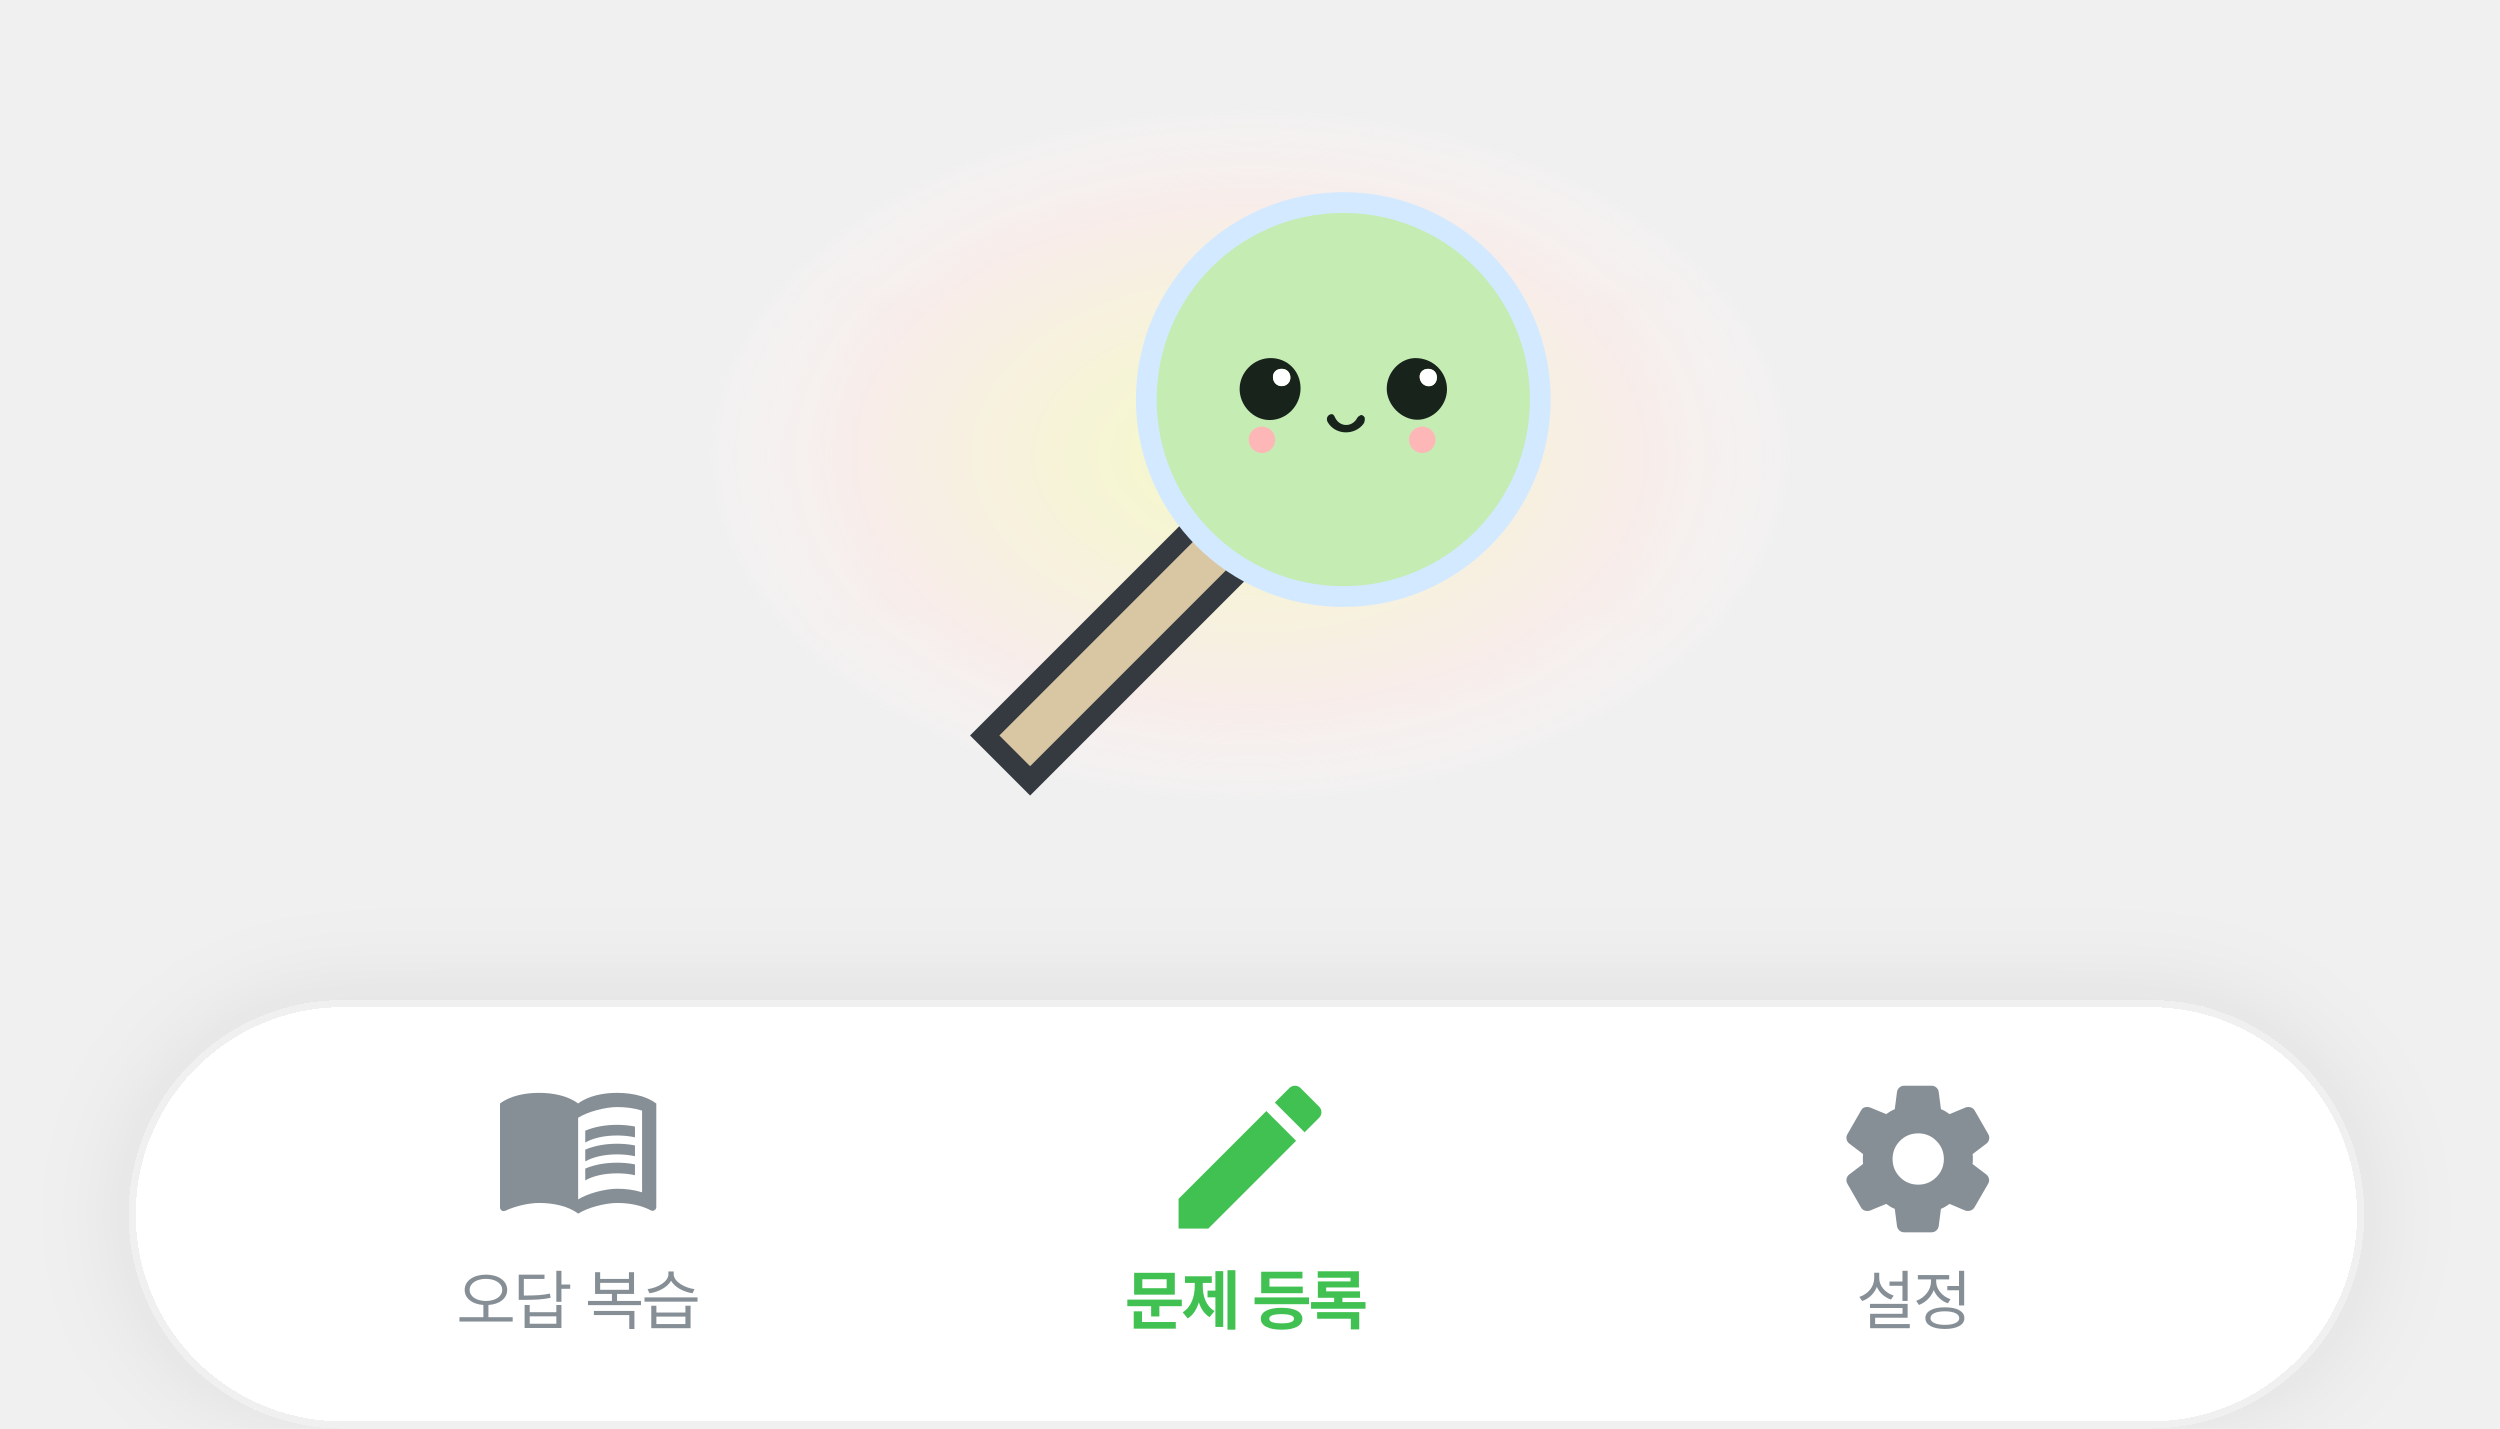
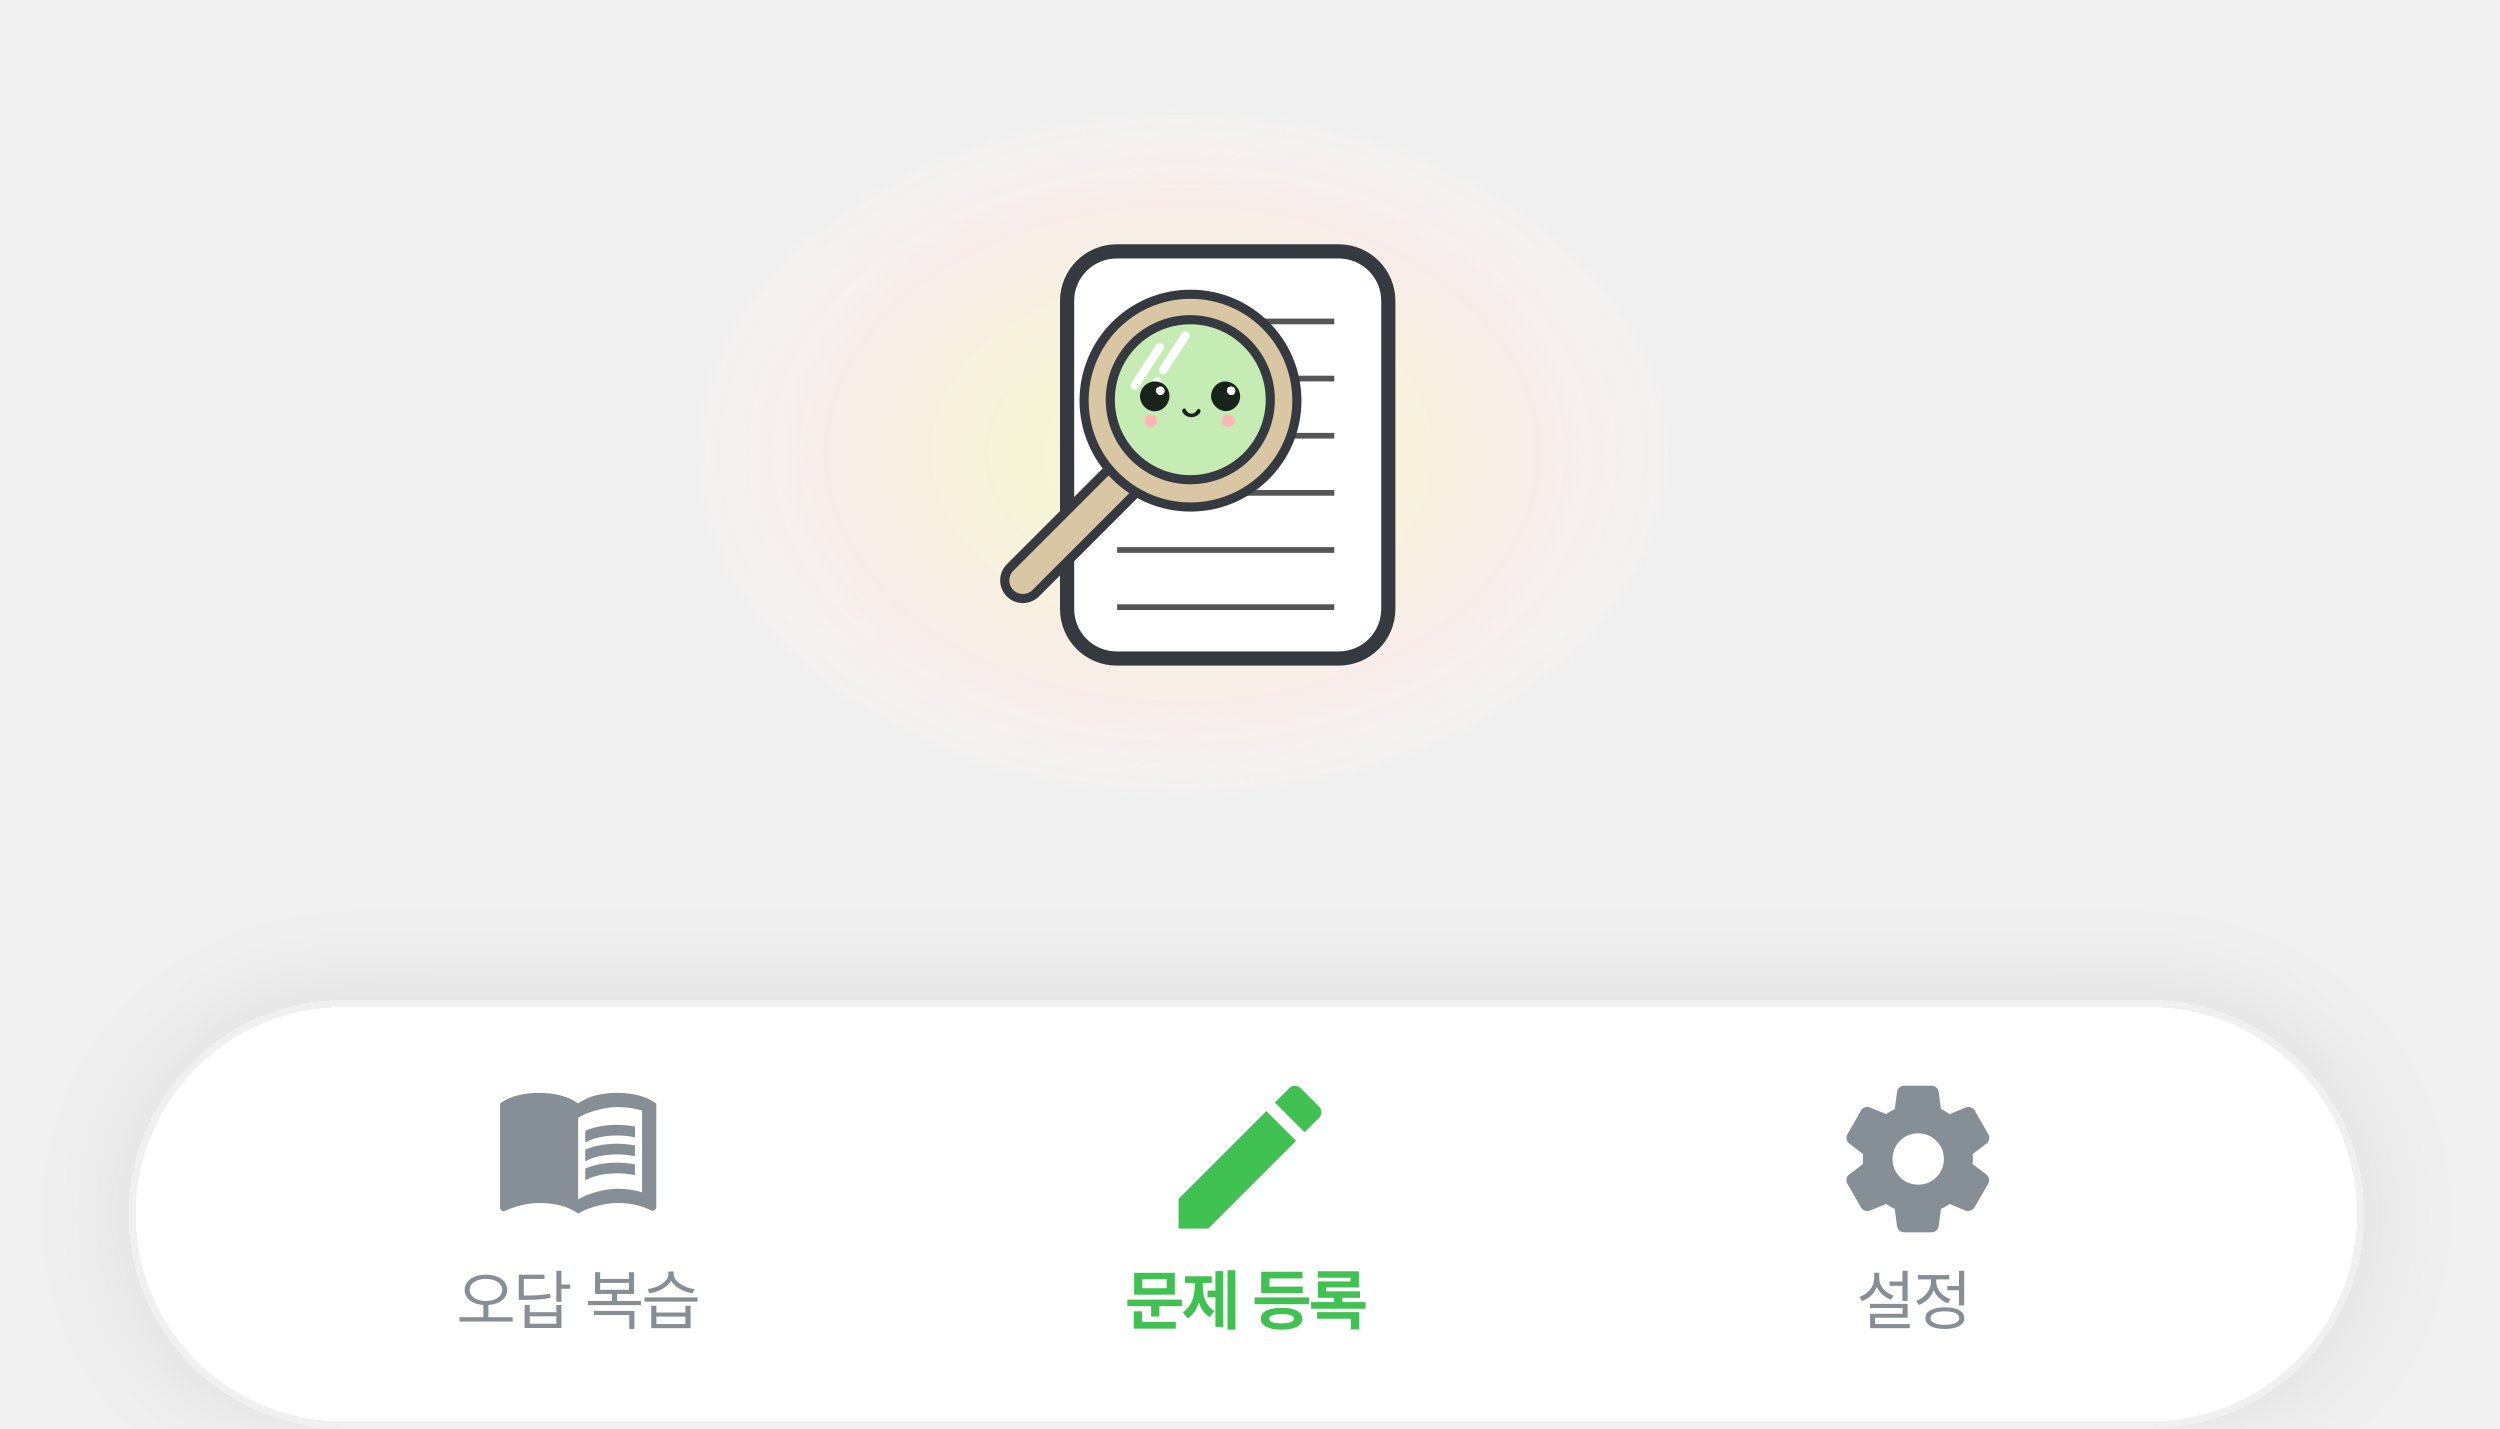
<svg xmlns="http://www.w3.org/2000/svg" width="350" height="200" viewBox="0 0 350 200" fill="none">
-   <g clip-path="url(#clip0_86_5076)">
-     <g opacity="0.5" filter="url(#filter0_f_86_5076)">
-       <path fill-rule="evenodd" clip-rule="evenodd" d="M198.306 48.989C198.307 48.989 198.292 49.002 198.259 49.029C198.289 49.001 198.306 48.988 198.306 48.989ZM151.741 49.029C151.709 49.002 151.693 48.989 151.694 48.989C151.694 48.988 151.711 49.001 151.741 49.029ZM151.694 78.466C151.693 78.466 151.709 78.452 151.741 78.426C151.711 78.453 151.694 78.466 151.694 78.466ZM198.259 78.426C198.291 78.452 198.307 78.466 198.306 78.466C198.306 78.466 198.289 78.453 198.259 78.426ZM175 111.455C216.421 111.455 250 90.086 250 63.727C250 37.368 216.421 16 175 16C133.579 16 100 37.368 100 63.727C100 90.086 133.579 111.455 175 111.455Z" fill="url(#paint0_radial_86_5076)" />
+   <g clip-path="url(#clip0_151_4647)">
+     <g opacity="0.5" filter="url(#filter0_f_151_4647)">
+       <path fill-rule="evenodd" clip-rule="evenodd" d="M186.475 48.831C186.476 48.832 186.462 48.845 186.433 48.871C186.461 48.844 186.475 48.831 186.475 48.831ZM144.567 48.871C144.538 48.845 144.524 48.832 144.525 48.831C144.525 48.831 144.539 48.844 144.567 48.871ZM144.525 78.169C144.524 78.168 144.538 78.155 144.567 78.129C144.539 78.156 144.525 78.169 144.525 78.169ZM186.433 78.129C186.462 78.155 186.476 78.168 186.475 78.169C186.475 78.169 186.461 78.156 186.433 78.129ZM165.5 111C202.779 111 233 89.734 233 63.5C233 37.267 202.779 16 165.5 16C128.221 16 98 37.267 98 63.5C98 89.734 128.221 111 165.5 111Z" fill="url(#paint0_radial_151_4647)" />
    </g>
-     <rect x="137.86" y="102.966" width="47.184" height="8.987" transform="rotate(-45 137.86 102.966)" fill="#D9C7A4" stroke="#343A40" stroke-width="2.903" />
-     <circle cx="188.064" cy="55.936" r="29.032" fill="#D3E9FF" />
-     <path d="M214.194 55.936C214.194 70.366 202.495 82.065 188.065 82.065C173.634 82.065 161.936 70.366 161.936 55.936C161.936 41.505 173.634 29.807 188.065 29.807C202.495 29.807 214.194 41.505 214.194 55.936Z" fill="#C5ECB3" />
-     <path d="M177.875 50.129C175.529 50.136 173.552 52.11 173.547 54.452C173.543 56.782 175.474 58.794 177.726 58.806C180.109 58.818 182.07 56.822 182.079 54.379C182.088 51.972 180.258 50.122 177.875 50.129ZM179.412 51.634C180.128 51.624 180.637 52.119 180.654 52.839C180.67 53.502 180.157 54.033 179.478 54.057C178.773 54.083 178.225 53.54 178.213 52.806C178.202 52.129 178.699 51.643 179.412 51.633V51.634Z" fill="#18231C" />
-     <path d="M194.142 54.425C194.152 56.697 196.194 58.765 198.429 58.766C200.651 58.766 202.591 56.758 202.58 54.47C202.568 52.06 200.598 50.126 198.16 50.132C196.006 50.136 194.132 52.14 194.142 54.425ZM199.93 51.637C200.654 51.633 201.166 52.133 201.164 52.845C201.162 53.541 200.701 54.055 200.068 54.07C199.351 54.088 198.775 53.517 198.754 52.77C198.736 52.124 199.238 51.642 199.93 51.637Z" fill="#18231C" />
-     <path d="M190.885 59.34C191.042 59.131 191.093 58.789 191.069 58.519C191.056 58.361 190.817 58.148 190.643 58.104C190.503 58.068 190.287 58.224 190.145 58.343C190.022 58.444 189.962 58.618 189.864 58.752C189.087 59.83 187.572 59.722 186.955 58.545C186.785 58.221 186.666 57.804 186.154 58.051C185.769 58.237 185.64 58.72 185.909 59.157C187.012 60.955 189.671 60.962 190.885 59.34Z" fill="#18231C" />
-     <path d="M179.411 51.635C178.698 51.645 178.2 52.13 178.212 52.807C178.223 53.542 178.771 54.084 179.477 54.059C180.155 54.035 180.668 53.503 180.652 52.841C180.636 52.121 180.126 51.626 179.411 51.636V51.635Z" fill="white" />
-     <path d="M199.929 51.638C199.237 51.642 198.735 52.125 198.753 52.77C198.773 53.517 199.35 54.089 200.067 54.071C200.7 54.055 201.16 53.54 201.163 52.846C201.165 52.134 200.654 51.633 199.929 51.638Z" fill="white" />
-     <path d="M199.116 63.425C198.093 63.425 197.263 62.595 197.263 61.571C197.263 60.548 198.093 59.718 199.116 59.718C200.14 59.718 200.97 60.548 200.97 61.571C200.97 62.595 200.14 63.425 199.116 63.425Z" fill="#FEB7B7" />
-     <path d="M176.67 63.425C175.646 63.425 174.817 62.595 174.817 61.571C174.817 60.548 175.646 59.718 176.67 59.718C177.694 59.718 178.523 60.548 178.523 61.571C178.523 62.595 177.694 63.425 176.67 63.425Z" fill="#FEB7B7" />
-     <g filter="url(#filter1_d_86_5076)">
+     <g filter="url(#filter1_d_151_4647)">
      <path d="M18 170C18 153.431 31.431 140 48 140H301C317.569 140 331 153.431 331 170V170C331 186.569 317.569 200 301 200H48C31.431 200 18 186.569 18 170V170Z" fill="white" shape-rendering="crispEdges" />
      <path d="M48 140.5H301C317.292 140.5 330.5 153.708 330.5 170C330.5 186.292 317.292 199.5 301 199.5H48C31.708 199.5 18.5 186.292 18.5 170C18.5 153.708 31.708 140.5 48 140.5Z" stroke="#F0F0F0" shape-rendering="crispEdges" />
      <rect width="293" height="40.629" transform="translate(28 149.686)" fill="white" />
      <path d="M68.03 178.447C69.761 178.456 71.006 179.299 71.006 180.581C71.006 181.794 69.926 182.6 68.378 182.696V184.408H71.775V185.012H64.322V184.408H67.673V182.696C66.13 182.595 65.055 181.789 65.055 180.581C65.055 179.299 66.3 178.456 68.03 178.447ZM68.03 179.042C66.712 179.042 65.75 179.665 65.75 180.581C65.75 181.524 66.712 182.128 68.03 182.137C69.349 182.128 70.31 181.524 70.31 180.581C70.31 179.665 69.349 179.042 68.03 179.042ZM78.601 177.916V179.83H79.828V180.434H78.601V182.256H77.887V177.916H78.601ZM76.23 178.456V179.052H73.337V181.377C74.971 181.377 75.9 181.327 76.99 181.103L77.081 181.698C75.937 181.927 74.966 181.982 73.254 181.982H72.622V178.456H76.23ZM74.161 182.696V183.712H77.887V182.696H78.601V185.919H73.446V182.696H74.161ZM74.161 185.324H77.887V184.289H74.161V185.324ZM89.736 182.128V182.723H82.319V182.128H85.67V181.148H83.308V178.108H84.022V179.052H88.051V178.108H88.765V181.148H86.385V182.128H89.736ZM88.82 183.529V186.056H88.097V184.106H83.143V183.529H88.82ZM84.022 180.572H88.051V179.601H84.022V180.572ZM91.892 182.806V183.758H95.958V182.806H96.681V185.946H91.178V182.806H91.892ZM91.892 185.369H95.958V184.326H91.892V185.369ZM97.651 181.634V182.229H90.235V181.634H97.651ZM94.319 178.392C94.319 179.4 95.802 180.297 97.23 180.48L96.965 181.057C95.701 180.869 94.465 180.224 93.952 179.308C93.43 180.228 92.185 180.869 90.931 181.057L90.656 180.48C92.103 180.288 93.577 179.427 93.577 178.392V178.008H94.319V178.392Z" fill="#868E96" />
      <path d="M165.453 181.945V182.87H162.313V184.307H161.159V182.87H157.826V181.945H165.453ZM164.474 178.191V181.258H158.778V178.191H164.474ZM159.923 179.097V180.352H163.329V179.097H159.923ZM164.611 185.076V186.01H158.723V183.584H159.886V185.076H164.611ZM172.957 177.825V186.157H171.849V177.825H172.957ZM171.254 177.962V185.772H170.155V181.624H169.056V180.681H170.155V177.962H171.254ZM168.388 180.059C168.388 181.441 168.818 182.842 170.036 183.538L169.349 184.399C168.608 183.959 168.118 183.213 167.839 182.32C167.55 183.291 167.047 184.115 166.282 184.582L165.577 183.721C166.804 182.97 167.262 181.469 167.262 180.059V179.61H165.898V178.676H169.652V179.61H168.388V180.059ZM183.258 181.634V182.586H175.64V181.634H183.258ZM182.388 180.123V181.048H176.565V178.044H182.343V178.987H177.728V180.123H182.388ZM179.431 183.089C181.235 183.089 182.324 183.639 182.333 184.619C182.324 185.607 181.235 186.157 179.431 186.157C177.609 186.157 176.51 185.607 176.51 184.619C176.51 183.639 177.609 183.089 179.431 183.089ZM179.431 183.978C178.277 183.978 177.691 184.197 177.7 184.619C177.691 185.058 178.277 185.269 179.431 185.269C180.557 185.269 181.152 185.058 181.161 184.619C181.152 184.197 180.557 183.978 179.431 183.978ZM191.174 182.293V183.227H183.547V182.293H186.779V181.689H184.499V179.4H189.077V178.887H184.481V177.98H190.249V180.242H185.662V180.791H190.405V181.689H187.942V182.293H191.174ZM190.295 183.703V186.12H189.114V184.619H184.398V183.703H190.295Z" fill="#42C153" />
      <path d="M267.068 177.916V182.128H266.345V180.013H264.532V179.418H266.345V177.916H267.068ZM267.068 182.54V184.481H262.518V185.369H267.37V185.946H261.813V183.932H266.354V183.117H261.794V182.54H267.068ZM263.094 178.951C263.085 180.022 263.928 180.993 265.118 181.386L264.733 181.945C263.832 181.624 263.113 180.984 262.756 180.159C262.408 181.089 261.671 181.798 260.705 182.146L260.311 181.57C261.538 181.167 262.38 180.141 262.389 178.951V178.182H263.094V178.951ZM274.984 177.916V182.769H274.261V180.636H272.622V180.04H274.261V177.916H274.984ZM272.283 183.025C273.977 183.025 275.011 183.575 275.011 184.536C275.011 185.498 273.977 186.047 272.283 186.056C270.589 186.047 269.554 185.498 269.554 184.536C269.554 183.575 270.589 183.025 272.283 183.025ZM272.283 183.584C271.038 183.584 270.259 183.941 270.269 184.536C270.259 185.122 271.038 185.479 272.283 185.479C273.528 185.479 274.297 185.122 274.297 184.536C274.297 183.941 273.528 183.584 272.283 183.584ZM271.065 179.409C271.065 180.471 271.88 181.478 273.07 181.89L272.695 182.467C271.779 182.137 271.07 181.455 270.726 180.608C270.369 181.565 269.614 182.33 268.648 182.696L268.272 182.119C269.481 181.679 270.342 180.581 270.342 179.418V179.116H268.501V178.511H272.887V179.116H271.065V179.409Z" fill="#868E96" />
      <path d="M270.424 172.522H266.576C266.319 172.522 266.097 172.437 265.909 172.266C265.721 172.095 265.61 171.881 265.576 171.625L265.268 169.239C265.045 169.153 264.836 169.051 264.64 168.931C264.443 168.811 264.25 168.683 264.062 168.546L261.83 169.47C261.591 169.555 261.351 169.564 261.112 169.495C260.873 169.427 260.684 169.282 260.548 169.059L258.649 165.75C258.512 165.528 258.47 165.288 258.521 165.032C258.572 164.775 258.701 164.57 258.906 164.416L260.83 162.954C260.813 162.834 260.804 162.719 260.804 162.607V161.914C260.804 161.804 260.813 161.688 260.83 161.569L258.906 160.106C258.701 159.952 258.572 159.747 258.521 159.491C258.47 159.234 258.512 158.995 258.649 158.772L260.548 155.463C260.667 155.224 260.851 155.074 261.099 155.014C261.347 154.954 261.591 154.967 261.83 155.053L264.062 155.976C264.25 155.839 264.447 155.711 264.652 155.591C264.857 155.472 265.062 155.369 265.268 155.284L265.576 152.898C265.61 152.641 265.721 152.428 265.909 152.257C266.097 152.086 266.319 152 266.576 152H270.424C270.681 152 270.903 152.086 271.091 152.257C271.279 152.428 271.39 152.641 271.424 152.898L271.732 155.284C271.955 155.369 272.164 155.472 272.361 155.591C272.558 155.711 272.75 155.839 272.938 155.976L275.17 155.053C275.409 154.967 275.649 154.959 275.888 155.027C276.127 155.095 276.316 155.241 276.452 155.463L278.351 158.772C278.488 158.995 278.53 159.234 278.479 159.491C278.428 159.747 278.299 159.952 278.094 160.106L276.17 161.569C276.187 161.688 276.196 161.804 276.196 161.914V162.607C276.196 162.719 276.179 162.834 276.145 162.954L278.069 164.416C278.274 164.57 278.402 164.775 278.453 165.032C278.505 165.288 278.462 165.528 278.325 165.75L276.427 169.034C276.29 169.256 276.098 169.406 275.85 169.483C275.602 169.56 275.358 169.555 275.118 169.47L272.938 168.546C272.75 168.683 272.553 168.811 272.348 168.931C272.143 169.051 271.937 169.153 271.732 169.239L271.424 171.625C271.39 171.881 271.279 172.095 271.091 172.266C270.903 172.437 270.681 172.522 270.424 172.522ZM268.551 165.853C269.543 165.853 270.39 165.502 271.091 164.801C271.792 164.1 272.143 163.253 272.143 162.261C272.143 161.269 271.792 160.423 271.091 159.722C270.39 159.02 269.543 158.67 268.551 158.67C267.542 158.67 266.691 159.02 265.998 159.722C265.306 160.423 264.96 161.269 264.96 162.261C264.96 163.253 265.306 164.1 265.998 164.801C266.691 165.502 267.542 165.853 268.551 165.853Z" fill="#868E96" />
      <path d="M89.891 153.497C88.787 153.149 87.574 153 86.41 153C84.471 153 82.382 153.398 80.94 154.492C79.498 153.398 77.409 153 75.47 153C73.531 153 71.442 153.398 70 154.492V169.062C70 169.311 70.249 169.559 70.497 169.559C70.597 169.559 70.647 169.509 70.746 169.509C72.088 168.863 74.028 168.415 75.47 168.415C77.409 168.415 79.498 168.813 80.94 169.907C82.283 169.062 84.719 168.415 86.41 168.415C88.051 168.415 89.742 168.714 91.134 169.46C91.234 169.509 91.283 169.509 91.383 169.509C91.631 169.509 91.88 169.261 91.88 169.012V154.492C91.283 154.044 90.637 153.746 89.891 153.497ZM89.891 166.924C88.797 166.576 87.603 166.426 86.41 166.426C84.719 166.426 82.283 167.073 80.94 167.918V156.481C82.283 155.636 84.719 154.989 86.41 154.989C87.603 154.989 88.797 155.138 89.891 155.486V166.924Z" fill="#868E96" />
      <path d="M86.41 158.967C87.285 158.967 88.131 159.057 88.896 159.226V157.714C88.111 157.565 87.265 157.476 86.41 157.476C84.719 157.476 83.188 157.764 81.935 158.301V159.952C83.058 159.315 84.62 158.967 86.41 158.967Z" fill="#868E96" />
      <path d="M81.935 160.947V162.598C83.058 161.961 84.62 161.613 86.41 161.613C87.285 161.613 88.131 161.702 88.896 161.871V160.36C88.111 160.211 87.265 160.121 86.41 160.121C84.719 160.121 83.188 160.419 81.935 160.947Z" fill="#868E96" />
      <path d="M86.41 162.776C84.719 162.776 83.188 163.065 81.935 163.602V165.253C83.058 164.616 84.62 164.268 86.41 164.268C87.285 164.268 88.131 164.358 88.896 164.527V163.015C88.111 162.856 87.265 162.776 86.41 162.776Z" fill="#868E96" />
      <path d="M165 167.834V172H169.166L181.453 159.713L177.287 155.547L165 167.834ZM184.675 156.491C185.108 156.058 185.108 155.358 184.675 154.925L182.075 152.325C181.642 151.892 180.942 151.892 180.509 152.325L178.476 154.358L182.642 158.524L184.675 156.491Z" fill="#42C153" />
    </g>
+     <path d="M149.392 85.249L149.392 42.137C149.392 38.302 152.501 35.193 156.336 35.193L187.418 35.193C191.253 35.193 194.362 38.302 194.362 42.137L194.362 85.249C194.362 89.084 191.254 92.193 187.418 92.193L156.336 92.193C152.501 92.193 149.392 89.084 149.392 85.249Z" fill="white" stroke="#343A40" stroke-width="1.984" />
+     <line x1="156.4" y1="45" x2="186.8" y2="45" stroke="#555555" stroke-width="0.8" />
+     <line x1="156.4" y1="53" x2="186.8" y2="53" stroke="#555555" stroke-width="0.8" />
+     <line x1="156.4" y1="61" x2="186.8" y2="61" stroke="#555555" stroke-width="0.8" />
+     <line x1="156.4" y1="69" x2="186.8" y2="69" stroke="#555555" stroke-width="0.8" />
+     <line x1="156.4" y1="77" x2="186.8" y2="77" stroke="#555555" stroke-width="0.8" />
+     <line x1="156.4" y1="85" x2="186.8" y2="85" stroke="#555555" stroke-width="0.8" />
+     <rect x="139.612" y="81.252" width="25.519" height="5.082" rx="2.541" transform="rotate(-45 139.612 81.252)" fill="#D9C7A4" stroke="#343A40" stroke-width="1.28" />
+     <circle cx="166.668" cy="56.089" r="14.894" fill="#D9C7A4" stroke="#343A40" stroke-width="1.28" />
+     <ellipse cx="166" cy="55.8" rx="12.8" ry="13.6" fill="#D9C7A4" />
+     <path d="M177.84 55.96C177.84 62.145 172.826 67.16 166.64 67.16C160.455 67.16 155.44 62.145 155.44 55.96C155.44 49.774 160.455 44.76 166.64 44.76C172.826 44.76 177.84 49.774 177.84 55.96Z" fill="#C5ECB3" stroke="#343A40" stroke-width="1.28" />
+     <path d="M162.358 48.6L158.872 53.967" stroke="white" stroke-width="1.12" stroke-linecap="round" />
+     <path d="M162.358 48.6L158.872 53.967" stroke="white" stroke-width="1.12" stroke-linecap="round" />
+     <path d="M162.358 48.6L158.872 53.967" stroke="white" stroke-width="1.12" stroke-linecap="round" />
+     <path d="M165.971 46.981L162.829 51.82" stroke="white" stroke-width="1.12" stroke-linecap="round" />
+     <path d="M165.971 46.981L162.829 51.82" stroke="white" stroke-width="1.12" stroke-linecap="round" />
+     <path d="M165.971 46.981L162.829 51.82" stroke="white" stroke-width="1.12" stroke-linecap="round" />
+     <path d="M162 53.4L162 53.439" stroke="white" stroke-width="1.12" stroke-linecap="round" />
+     <path d="M162 53.4L162 53.439" stroke="white" stroke-width="1.12" stroke-linecap="round" />
+     <path d="M162 53.4L162 53.439" stroke="white" stroke-width="1.12" stroke-linecap="round" />
+     <path d="M161.691 53.399C160.558 53.403 159.603 54.353 159.601 55.48C159.599 56.602 160.531 57.57 161.619 57.576C162.77 57.582 163.718 56.621 163.722 55.445C163.726 54.287 162.842 53.396 161.691 53.399ZM162.434 54.124C162.78 54.119 163.026 54.357 163.034 54.704C163.041 55.023 162.793 55.279 162.466 55.29C162.125 55.303 161.861 55.041 161.855 54.688C161.849 54.362 162.089 54.128 162.434 54.123V54.124Z" fill="#18231C" />
+     <path d="M169.547 55.468C169.552 56.561 170.539 57.557 171.618 57.557C172.692 57.557 173.629 56.591 173.624 55.489C173.618 54.329 172.666 53.399 171.488 53.401C170.448 53.404 169.542 54.368 169.547 55.468ZM172.343 54.126C172.693 54.124 172.94 54.365 172.939 54.708C172.938 55.042 172.716 55.289 172.41 55.297C172.064 55.306 171.786 55.031 171.775 54.671C171.767 54.361 172.009 54.128 172.343 54.126Z" fill="#18231C" />
+     <path d="M167.976 57.834C168.051 57.733 168.076 57.569 168.065 57.439C168.058 57.363 167.943 57.26 167.859 57.239C167.791 57.222 167.687 57.297 167.618 57.354C167.559 57.403 167.53 57.486 167.483 57.551C167.107 58.07 166.375 58.018 166.077 57.452C165.995 57.295 165.938 57.095 165.69 57.214C165.505 57.303 165.442 57.536 165.572 57.746C166.105 58.611 167.389 58.614 167.976 57.834Z" fill="#18231C" />
+     <path d="M162.433 54.124C162.088 54.129 161.848 54.362 161.853 54.688C161.859 55.042 162.124 55.303 162.464 55.291C162.792 55.279 163.04 55.023 163.033 54.705C163.024 54.358 162.778 54.12 162.433 54.125V54.124Z" fill="white" />
+     <path d="M172.343 54.128C172.009 54.13 171.766 54.362 171.775 54.673C171.785 55.032 172.064 55.308 172.41 55.299C172.715 55.292 172.938 55.044 172.939 54.709C172.94 54.367 172.693 54.126 172.343 54.128Z" fill="white" />
+     <path d="M171.948 59.799C171.454 59.799 171.053 59.4 171.053 58.907C171.053 58.414 171.454 58.015 171.948 58.015C172.443 58.015 172.844 58.414 172.844 58.907C172.844 59.4 172.443 59.799 171.948 59.799Z" fill="#FEB7B7" />
+     <path d="M161.108 59.799C160.614 59.799 160.213 59.4 160.213 58.907C160.213 58.414 160.614 58.015 161.108 58.015C161.603 58.015 162.003 58.414 162.003 58.907C162.003 59.4 161.603 59.799 161.108 59.799Z" fill="#FEB7B7" />
  </g>
  <defs>
-     <filter id="filter0_f_86_5076" x="98.864" y="14.864" width="152.273" height="97.727" filterUnits="userSpaceOnUse" color-interpolation-filters="sRGB">
+     <filter id="filter0_f_151_4647" x="96.864" y="14.864" width="137.273" height="97.273" filterUnits="userSpaceOnUse" color-interpolation-filters="sRGB">
      <feFlood flood-opacity="0" result="BackgroundImageFix" />
      <feBlend mode="normal" in="SourceGraphic" in2="BackgroundImageFix" result="shape" />
-       <feGaussianBlur stdDeviation="0.568" result="effect1_foregroundBlur_86_5076" />
+       <feGaussianBlur stdDeviation="0.568" result="effect1_foregroundBlur_151_4647" />
    </filter>
-     <filter id="filter1_d_86_5076" x="4" y="126" width="341" height="88" filterUnits="userSpaceOnUse" color-interpolation-filters="sRGB">
+     <filter id="filter1_d_151_4647" x="4" y="126" width="341" height="88" filterUnits="userSpaceOnUse" color-interpolation-filters="sRGB">
      <feFlood flood-opacity="0" result="BackgroundImageFix" />
      <feColorMatrix in="SourceAlpha" type="matrix" values="0 0 0 0 0 0 0 0 0 0 0 0 0 0 0 0 0 0 127 0" result="hardAlpha" />
      <feOffset />
      <feGaussianBlur stdDeviation="7" />
      <feComposite in2="hardAlpha" operator="out" />
      <feColorMatrix type="matrix" values="0 0 0 0 0 0 0 0 0 0 0 0 0 0 0 0 0 0 0.08 0" />
-       <feBlend mode="normal" in2="BackgroundImageFix" result="effect1_dropShadow_86_5076" />
-       <feBlend mode="normal" in="SourceGraphic" in2="effect1_dropShadow_86_5076" result="shape" />
+       <feBlend mode="normal" in2="BackgroundImageFix" result="effect1_dropShadow_151_4647" />
+       <feBlend mode="normal" in="SourceGraphic" in2="effect1_dropShadow_151_4647" result="shape" />
    </filter>
-     <radialGradient id="paint0_radial_86_5076" cx="0" cy="0" r="1" gradientUnits="userSpaceOnUse" gradientTransform="translate(175 63.7273) rotate(90) scale(54.4998 85.6425)">
+     <radialGradient id="paint0_radial_151_4647" cx="0" cy="0" r="1" gradientUnits="userSpaceOnUse" gradientTransform="translate(165.5 63.5) rotate(90) scale(54.2403 77.0783)">
      <stop offset="0.019" stop-color="#C5ECB3" />
      <stop offset="0.131" stop-color="#FAFDAC" />
      <stop offset="0.646" stop-color="#FFE9E3" />
      <stop offset="1" stop-color="white" stop-opacity="0" />
    </radialGradient>
-     <clipPath id="clip0_86_5076">
+     <clipPath id="clip0_151_4647">
      <rect width="350" height="200" fill="white" />
    </clipPath>
  </defs>
</svg>
